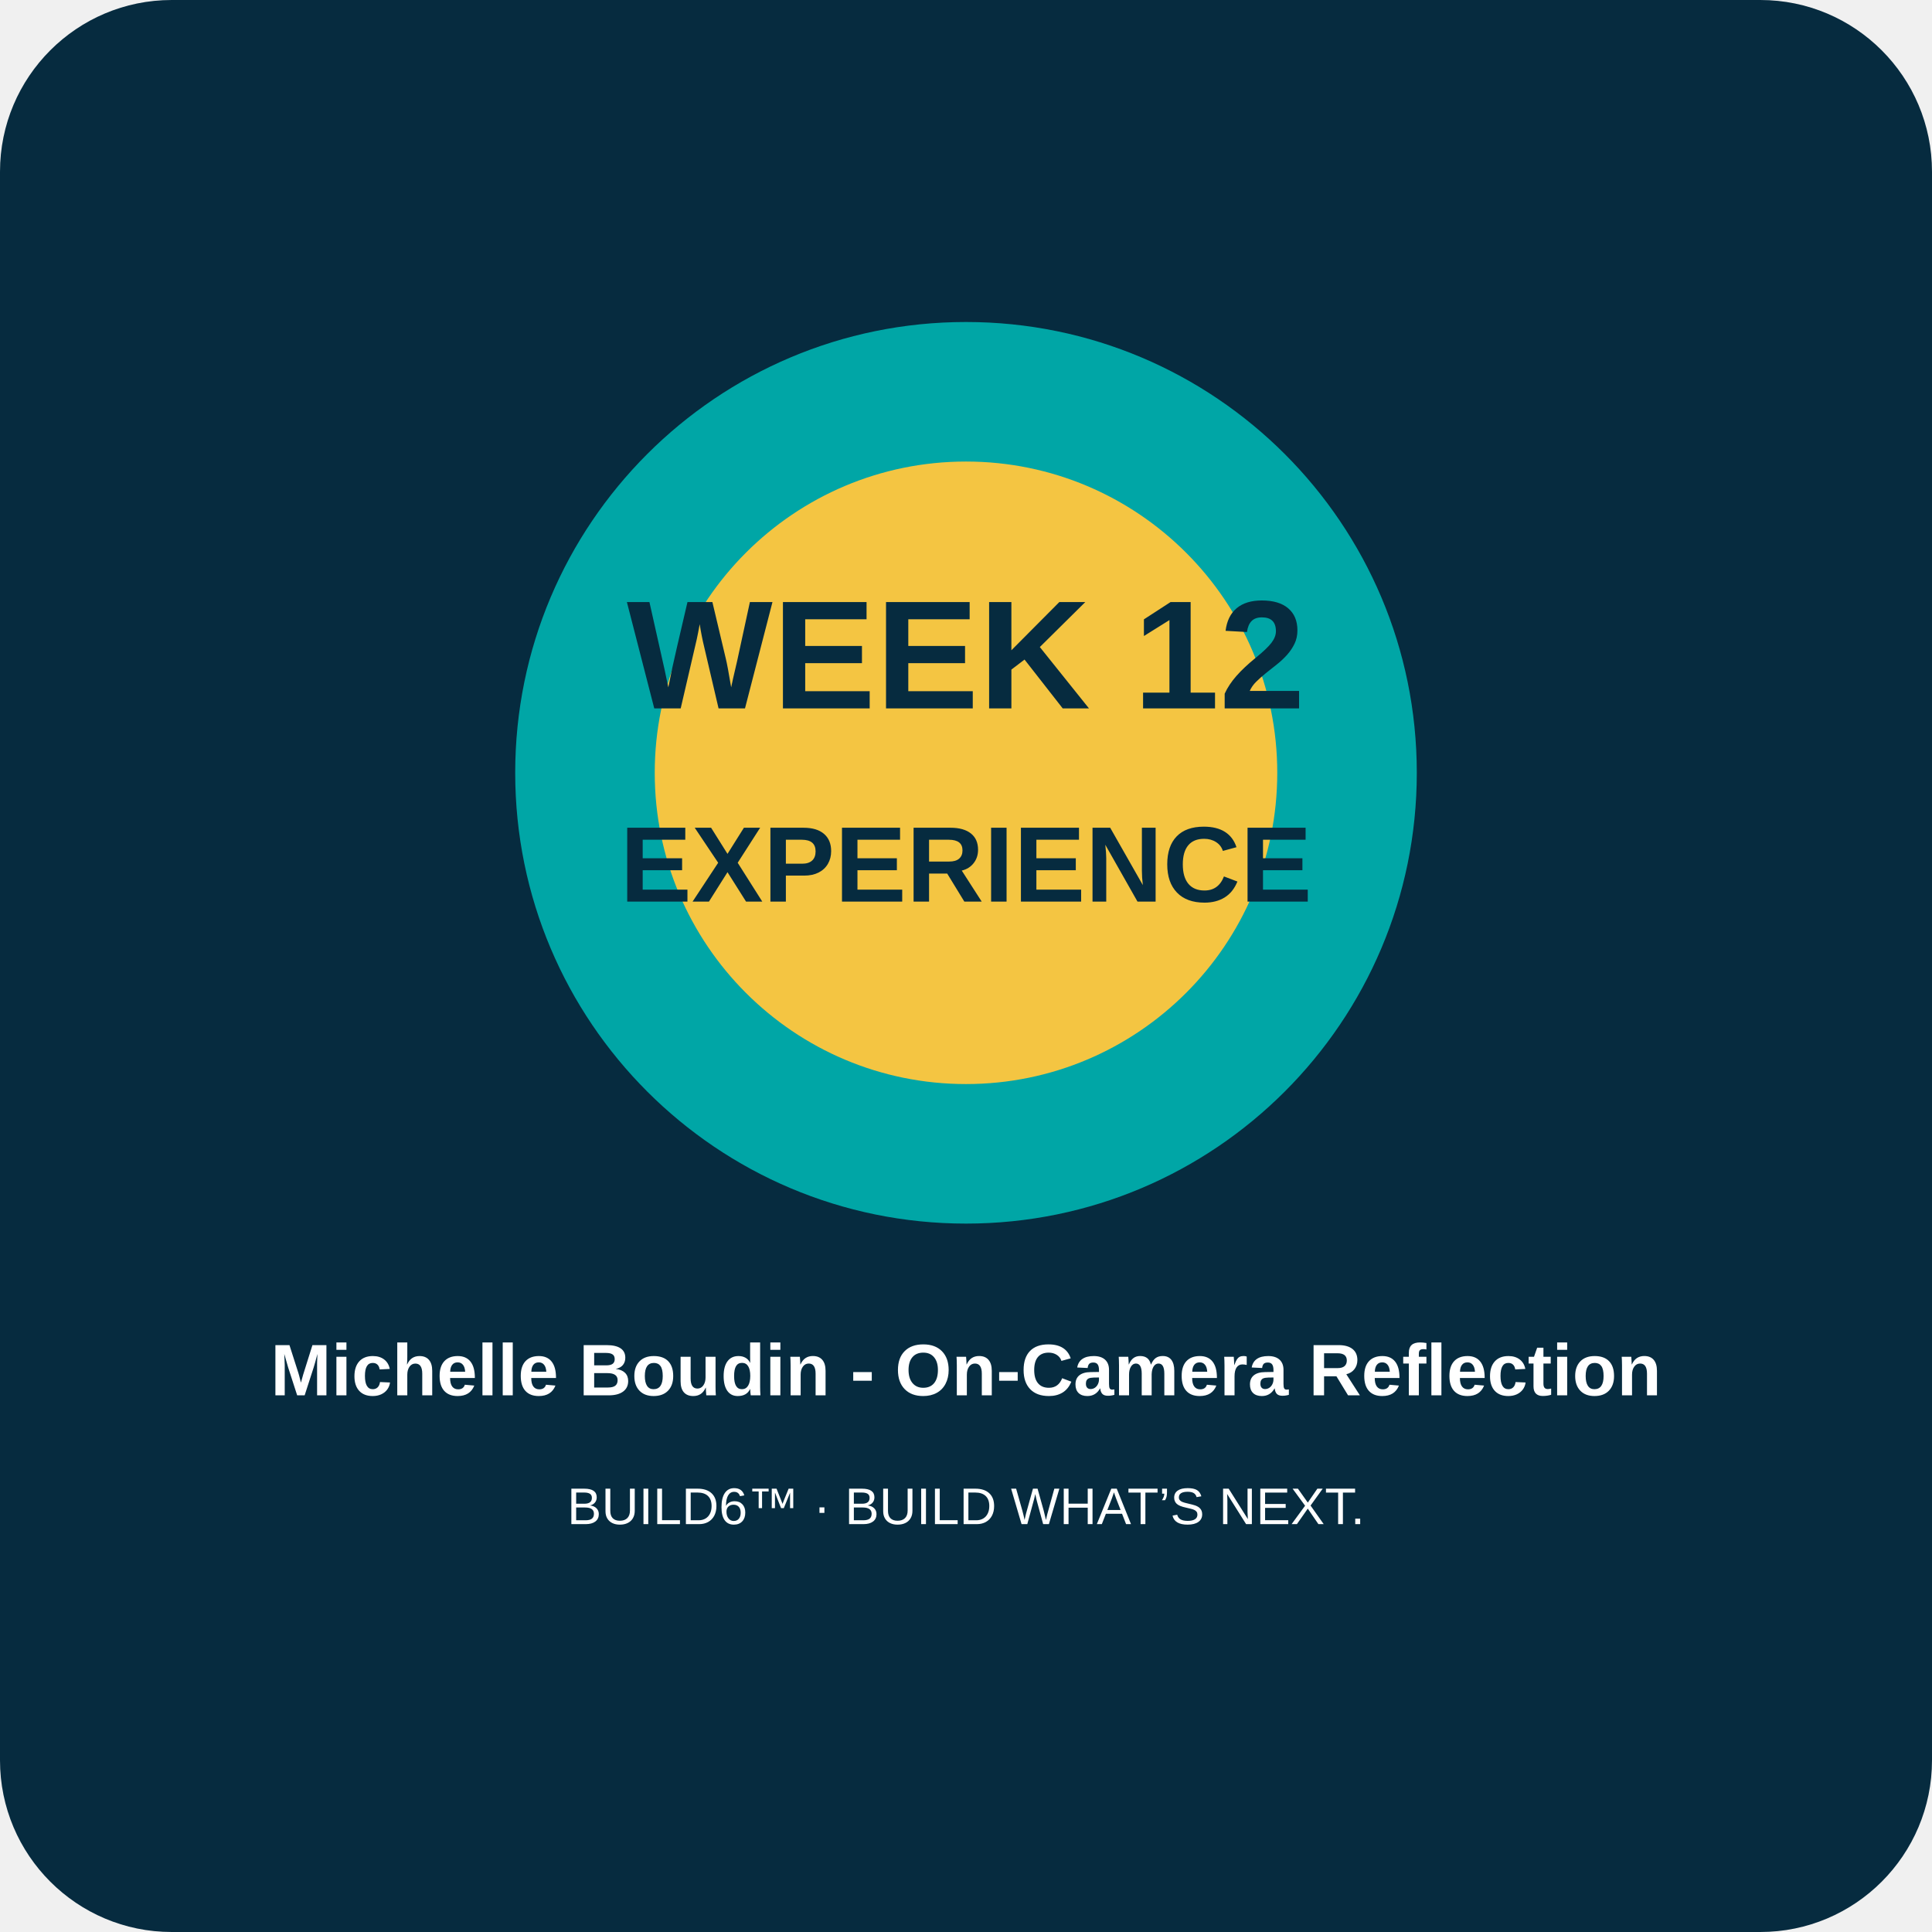
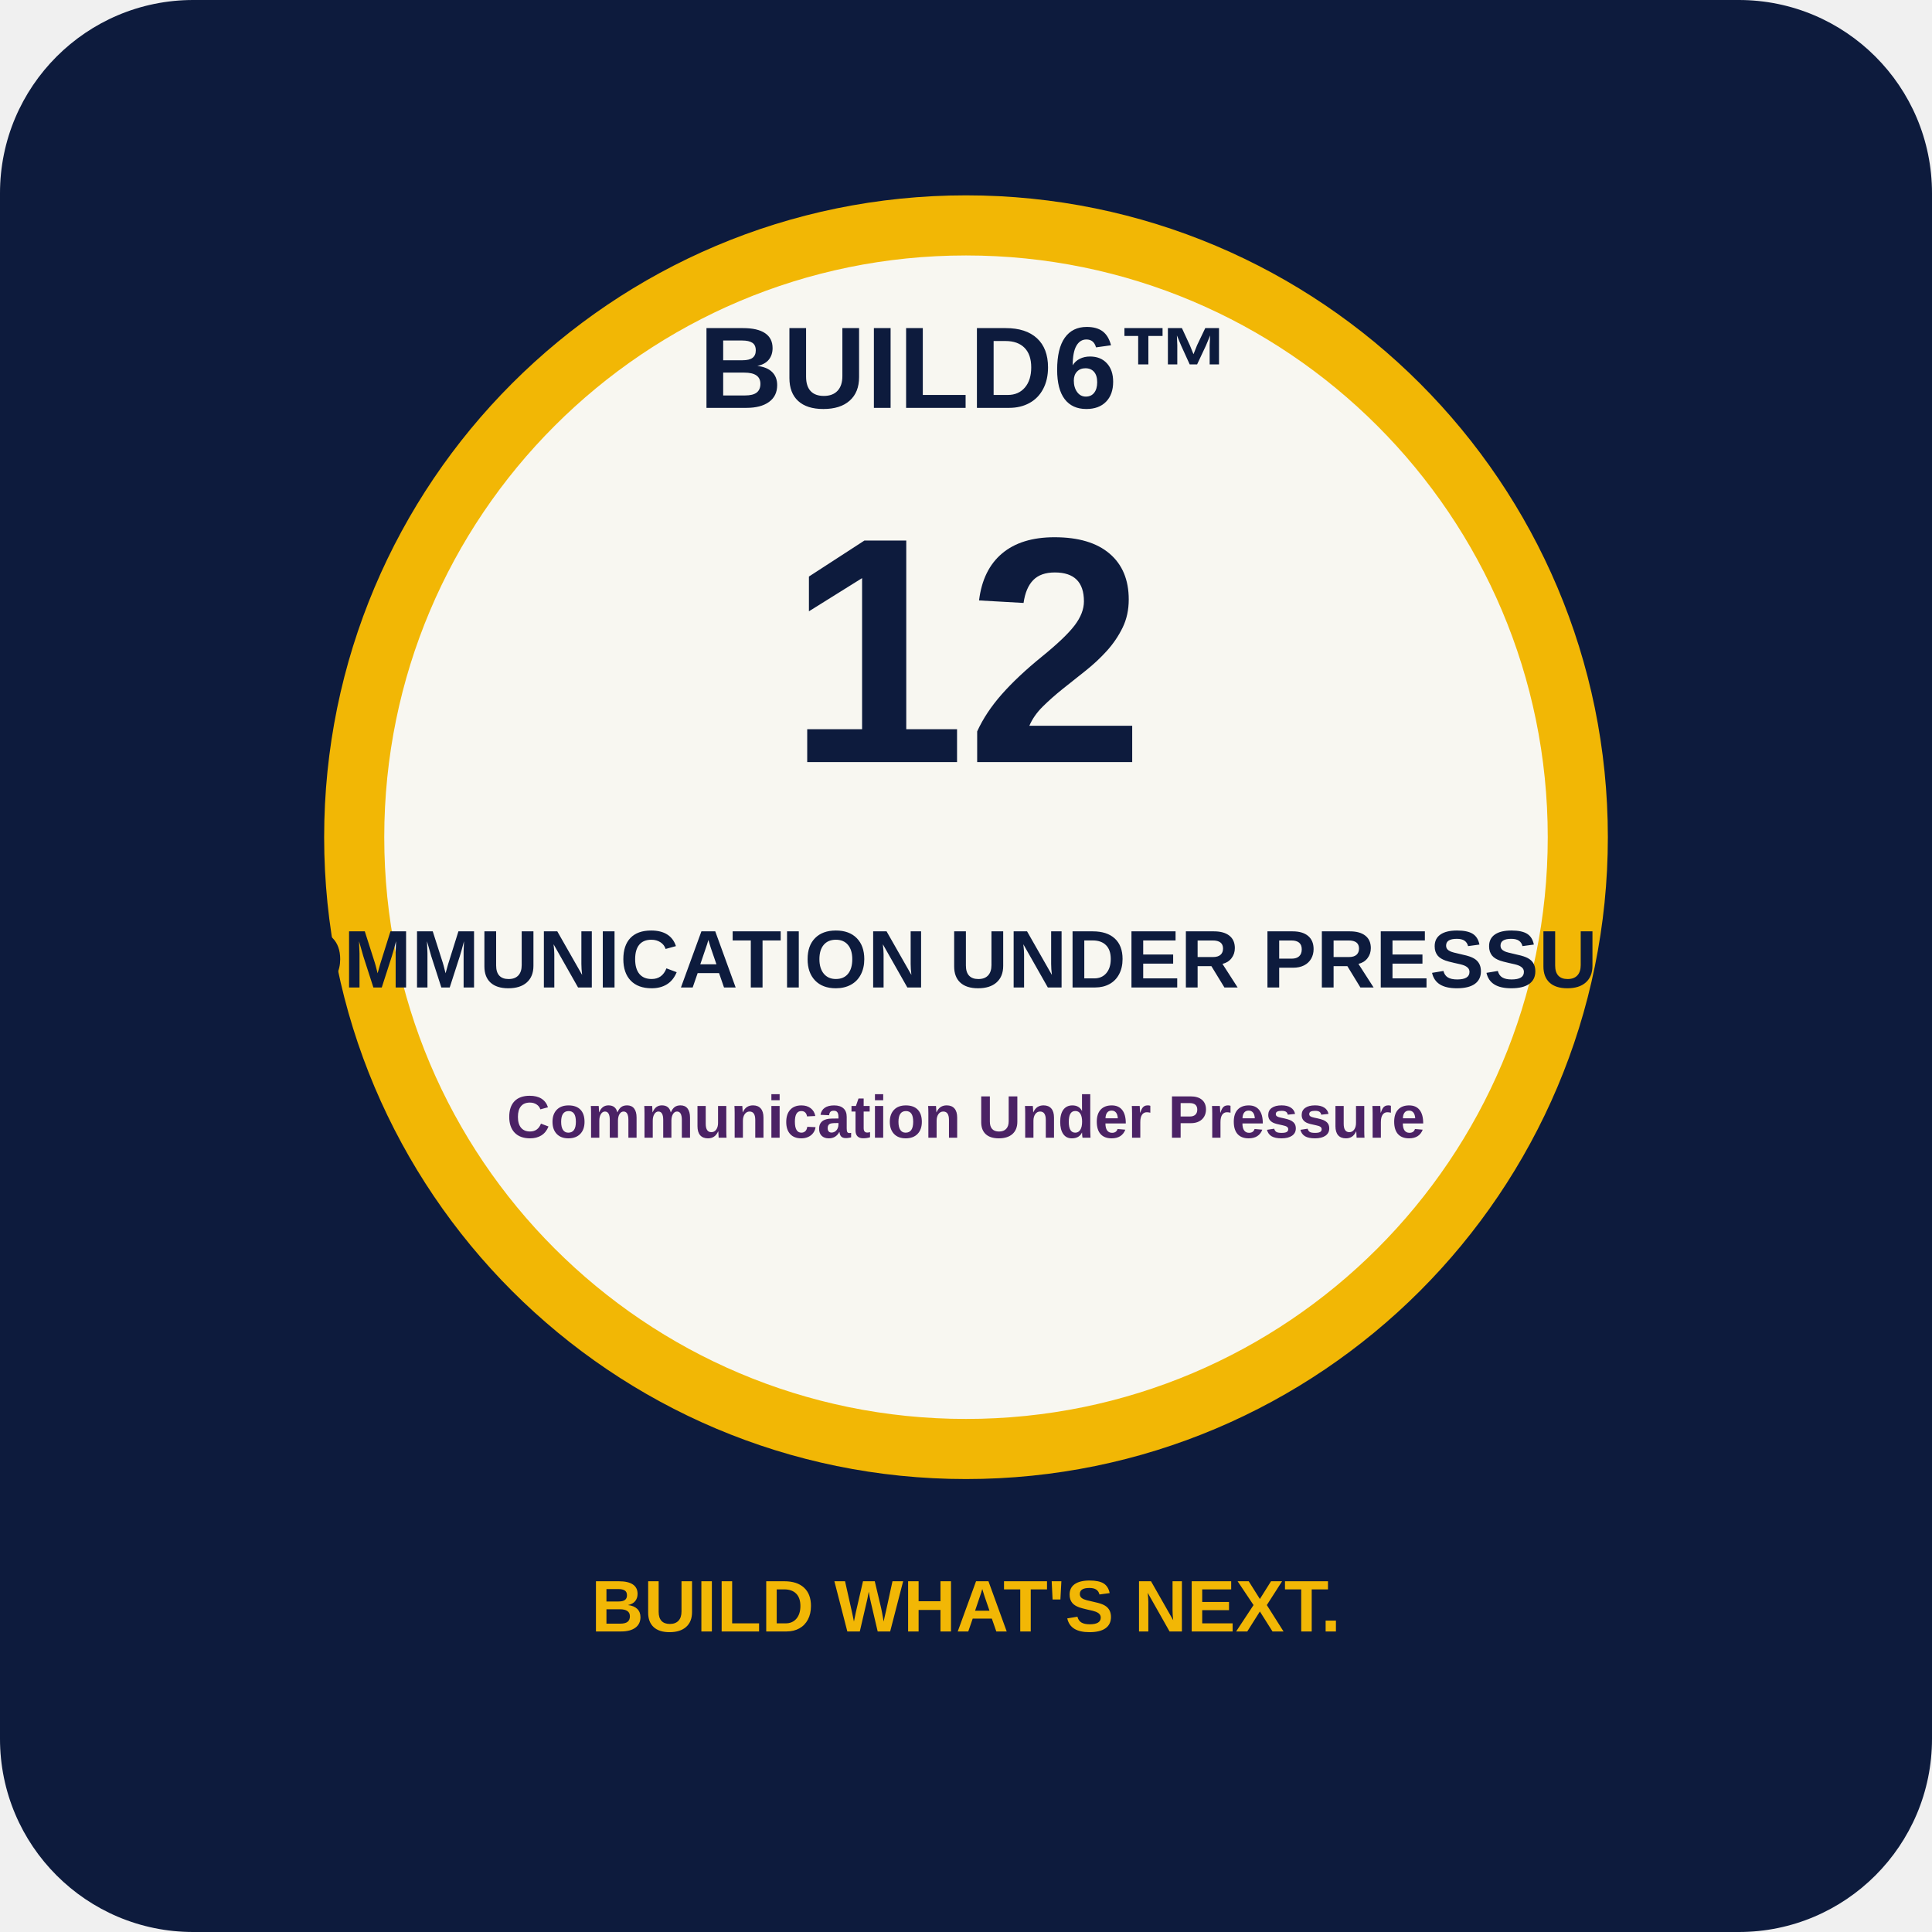
- <svg xmlns="http://www.w3.org/2000/svg" width="900" height="900" viewBox="0 0 900 900">
-   <rect width="900" height="900" rx="80" fill="#062b3f" />
-   <circle cx="450" cy="360" r="210" fill="#00a6a6" />
-   <circle cx="450" cy="360" r="145" fill="#f4c542" />
-   <text x="450" y="330" text-anchor="middle" font-family="Arial, sans-serif" font-size="72" font-weight="800" fill="#062b3f">WEEK 12</text>
-   <text x="450" y="420" text-anchor="middle" font-family="Arial, sans-serif" font-size="50" font-weight="800" fill="#062b3f">EXPERIENCE</text>
-   <text x="450" y="650" text-anchor="middle" font-family="Arial, sans-serif" font-size="34" font-weight="700" fill="#ffffff">Michelle Boudin - On-Camera Reflection</text>
-   <text x="450" y="710" text-anchor="middle" font-family="Arial, sans-serif" font-size="24" fill="#ffffff">BUILD6™ · BUILD WHAT’S NEXT.</text>
+ <svg xmlns="http://www.w3.org/2000/svg" width="900" height="900" viewBox="0 0 900 900" role="img" aria-label="BUILD6 Week 12 COMMUNICATION UNDER PRESSURE">
+   <rect width="900" height="900" rx="90" fill="#0D1B3D" />
+   <circle cx="450" cy="390" r="285" fill="#F8F7F1" stroke="#F2B705" stroke-width="28" />
+   <text x="450" y="190" text-anchor="middle" font-family="Arial, Helvetica, sans-serif" font-size="54" font-weight="700" fill="#0D1B3D">BUILD6™</text>
+   <text x="450" y="355" text-anchor="middle" font-family="Arial, Helvetica, sans-serif" font-size="150" font-weight="800" fill="#0D1B3D">12</text>
+   <text x="450" y="460" text-anchor="middle" font-family="Arial, Helvetica, sans-serif" font-size="38" font-weight="800" fill="#0D1B3D">COMMUNICATION UNDER PRESSURE</text>
+   <text x="450" y="530" text-anchor="middle" font-family="Arial, Helvetica, sans-serif" font-size="28" font-weight="700" fill="#4B2265">Communication Under Pressure</text>
+   <text x="450" y="760" text-anchor="middle" font-family="Arial, Helvetica, sans-serif" font-size="34" font-weight="700" fill="#F2B705">BUILD WHAT'S NEXT.</text>
</svg>
